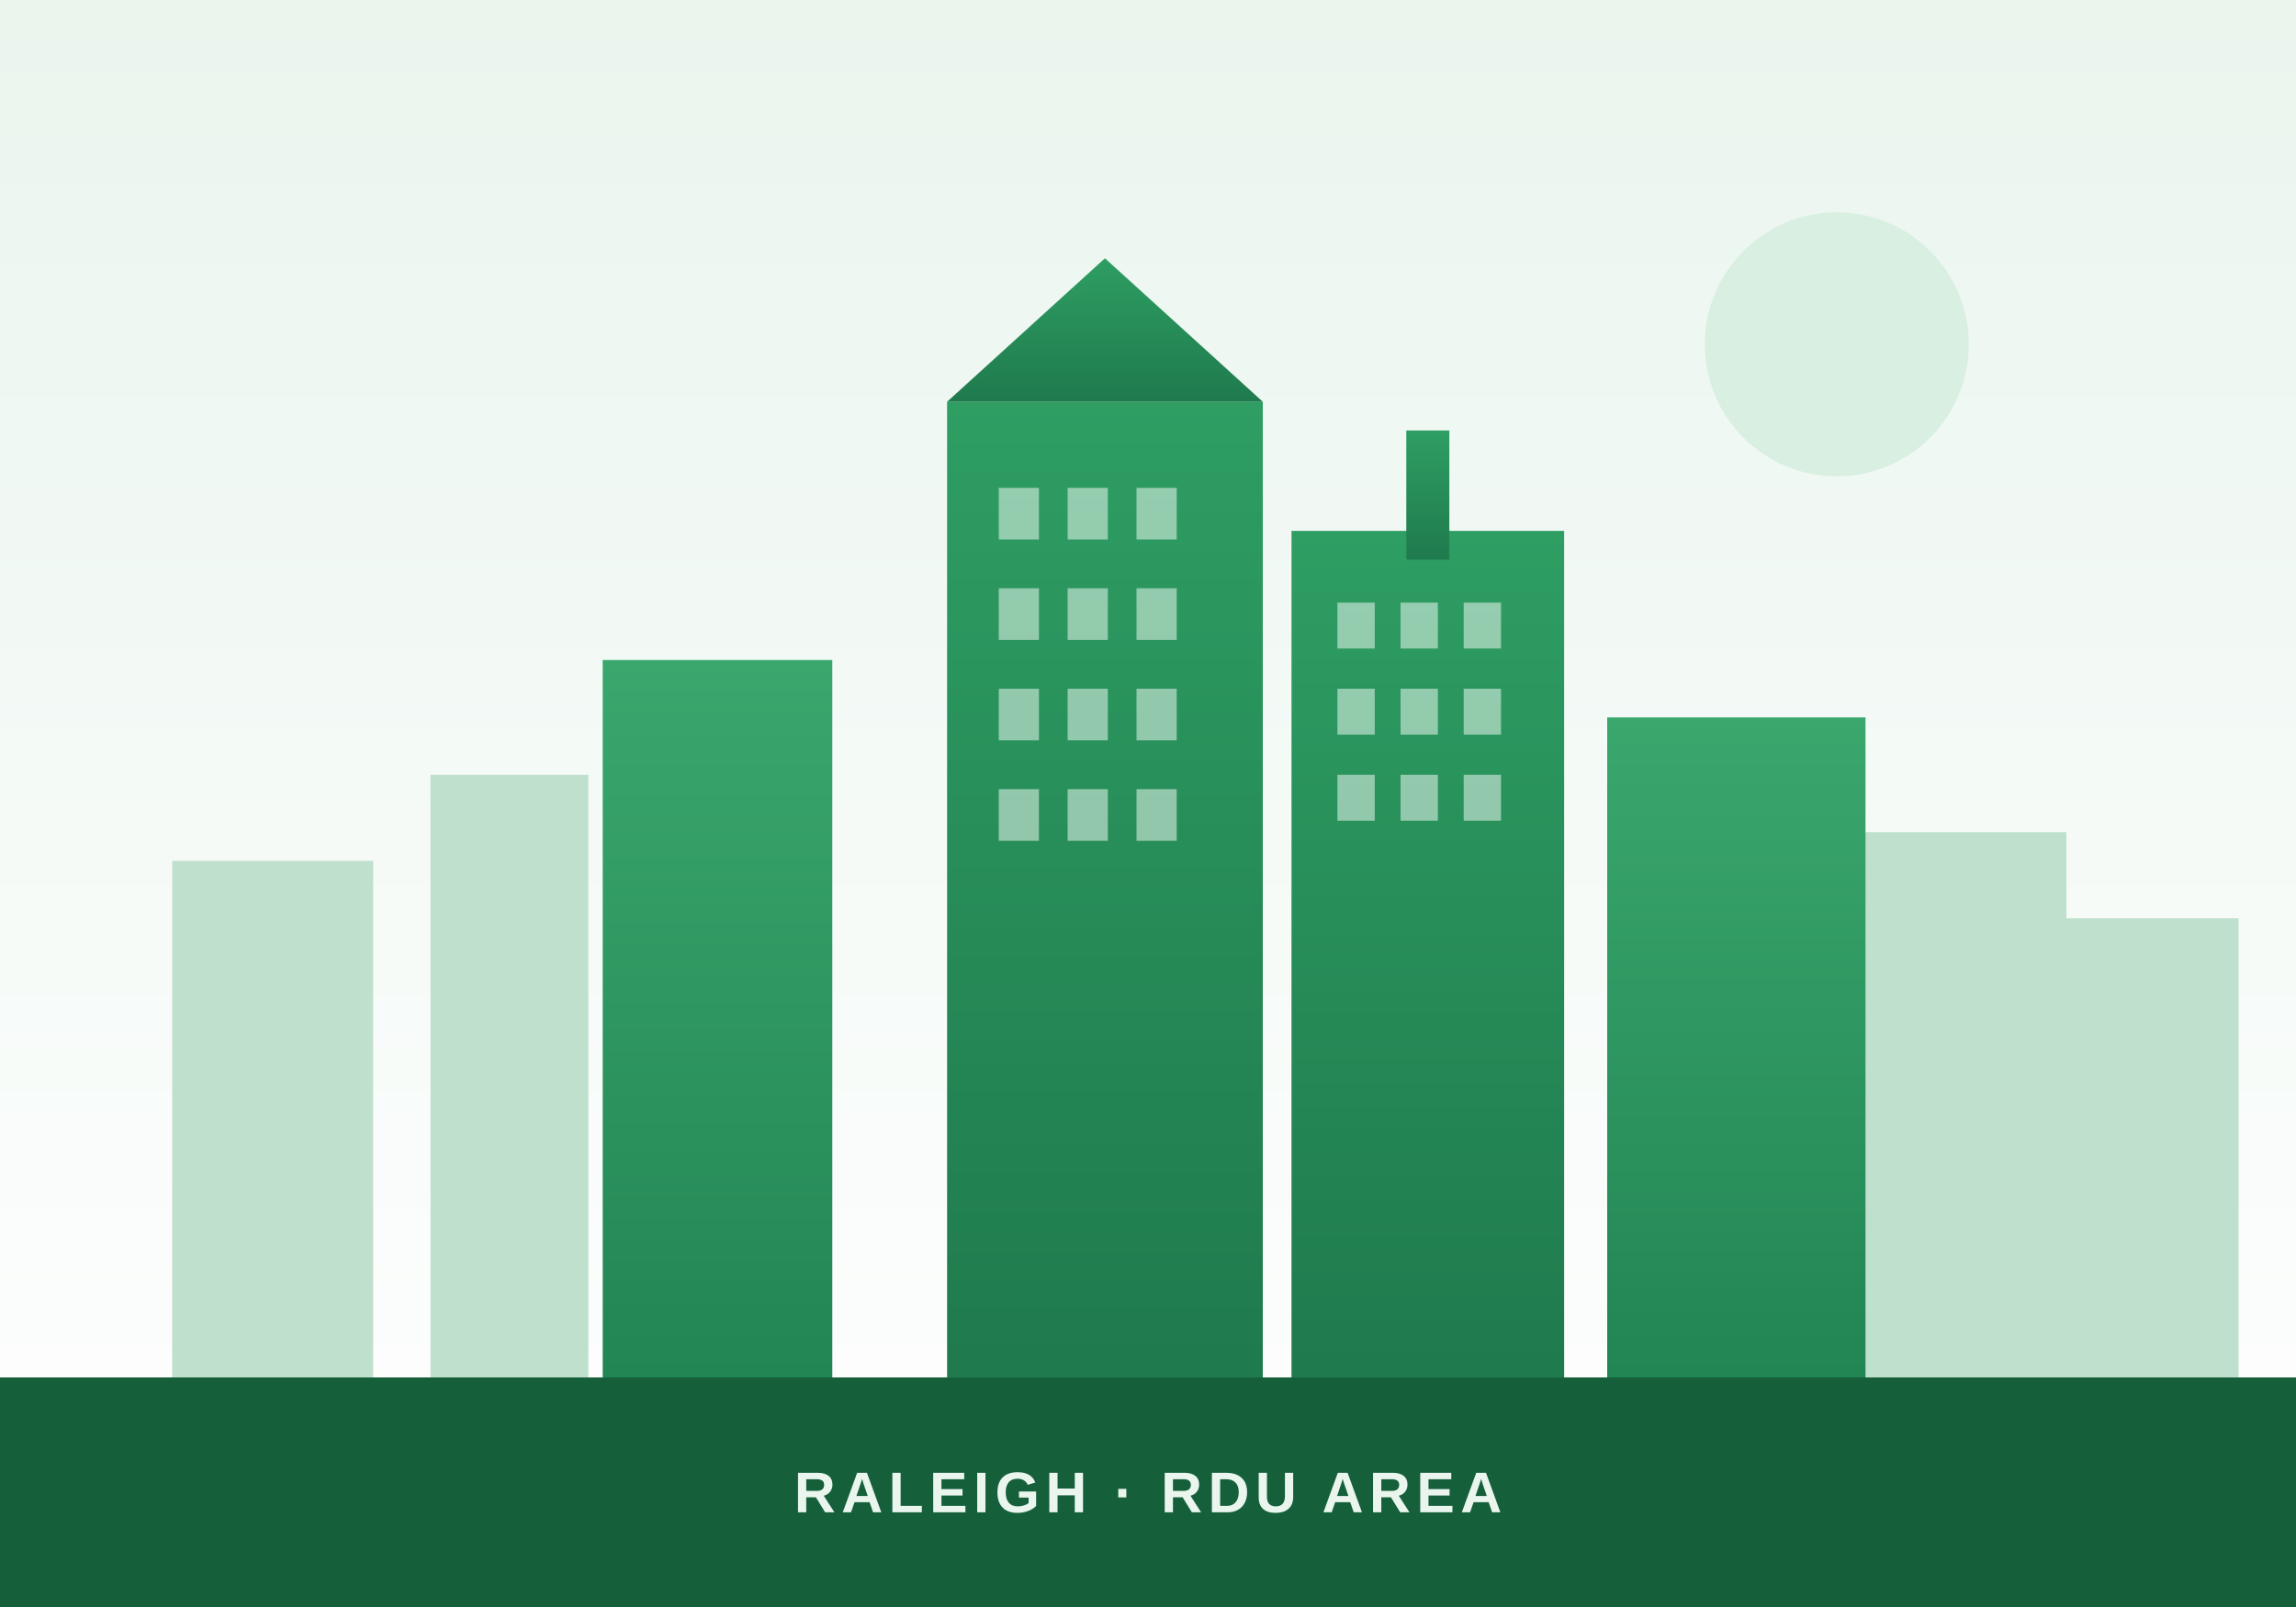
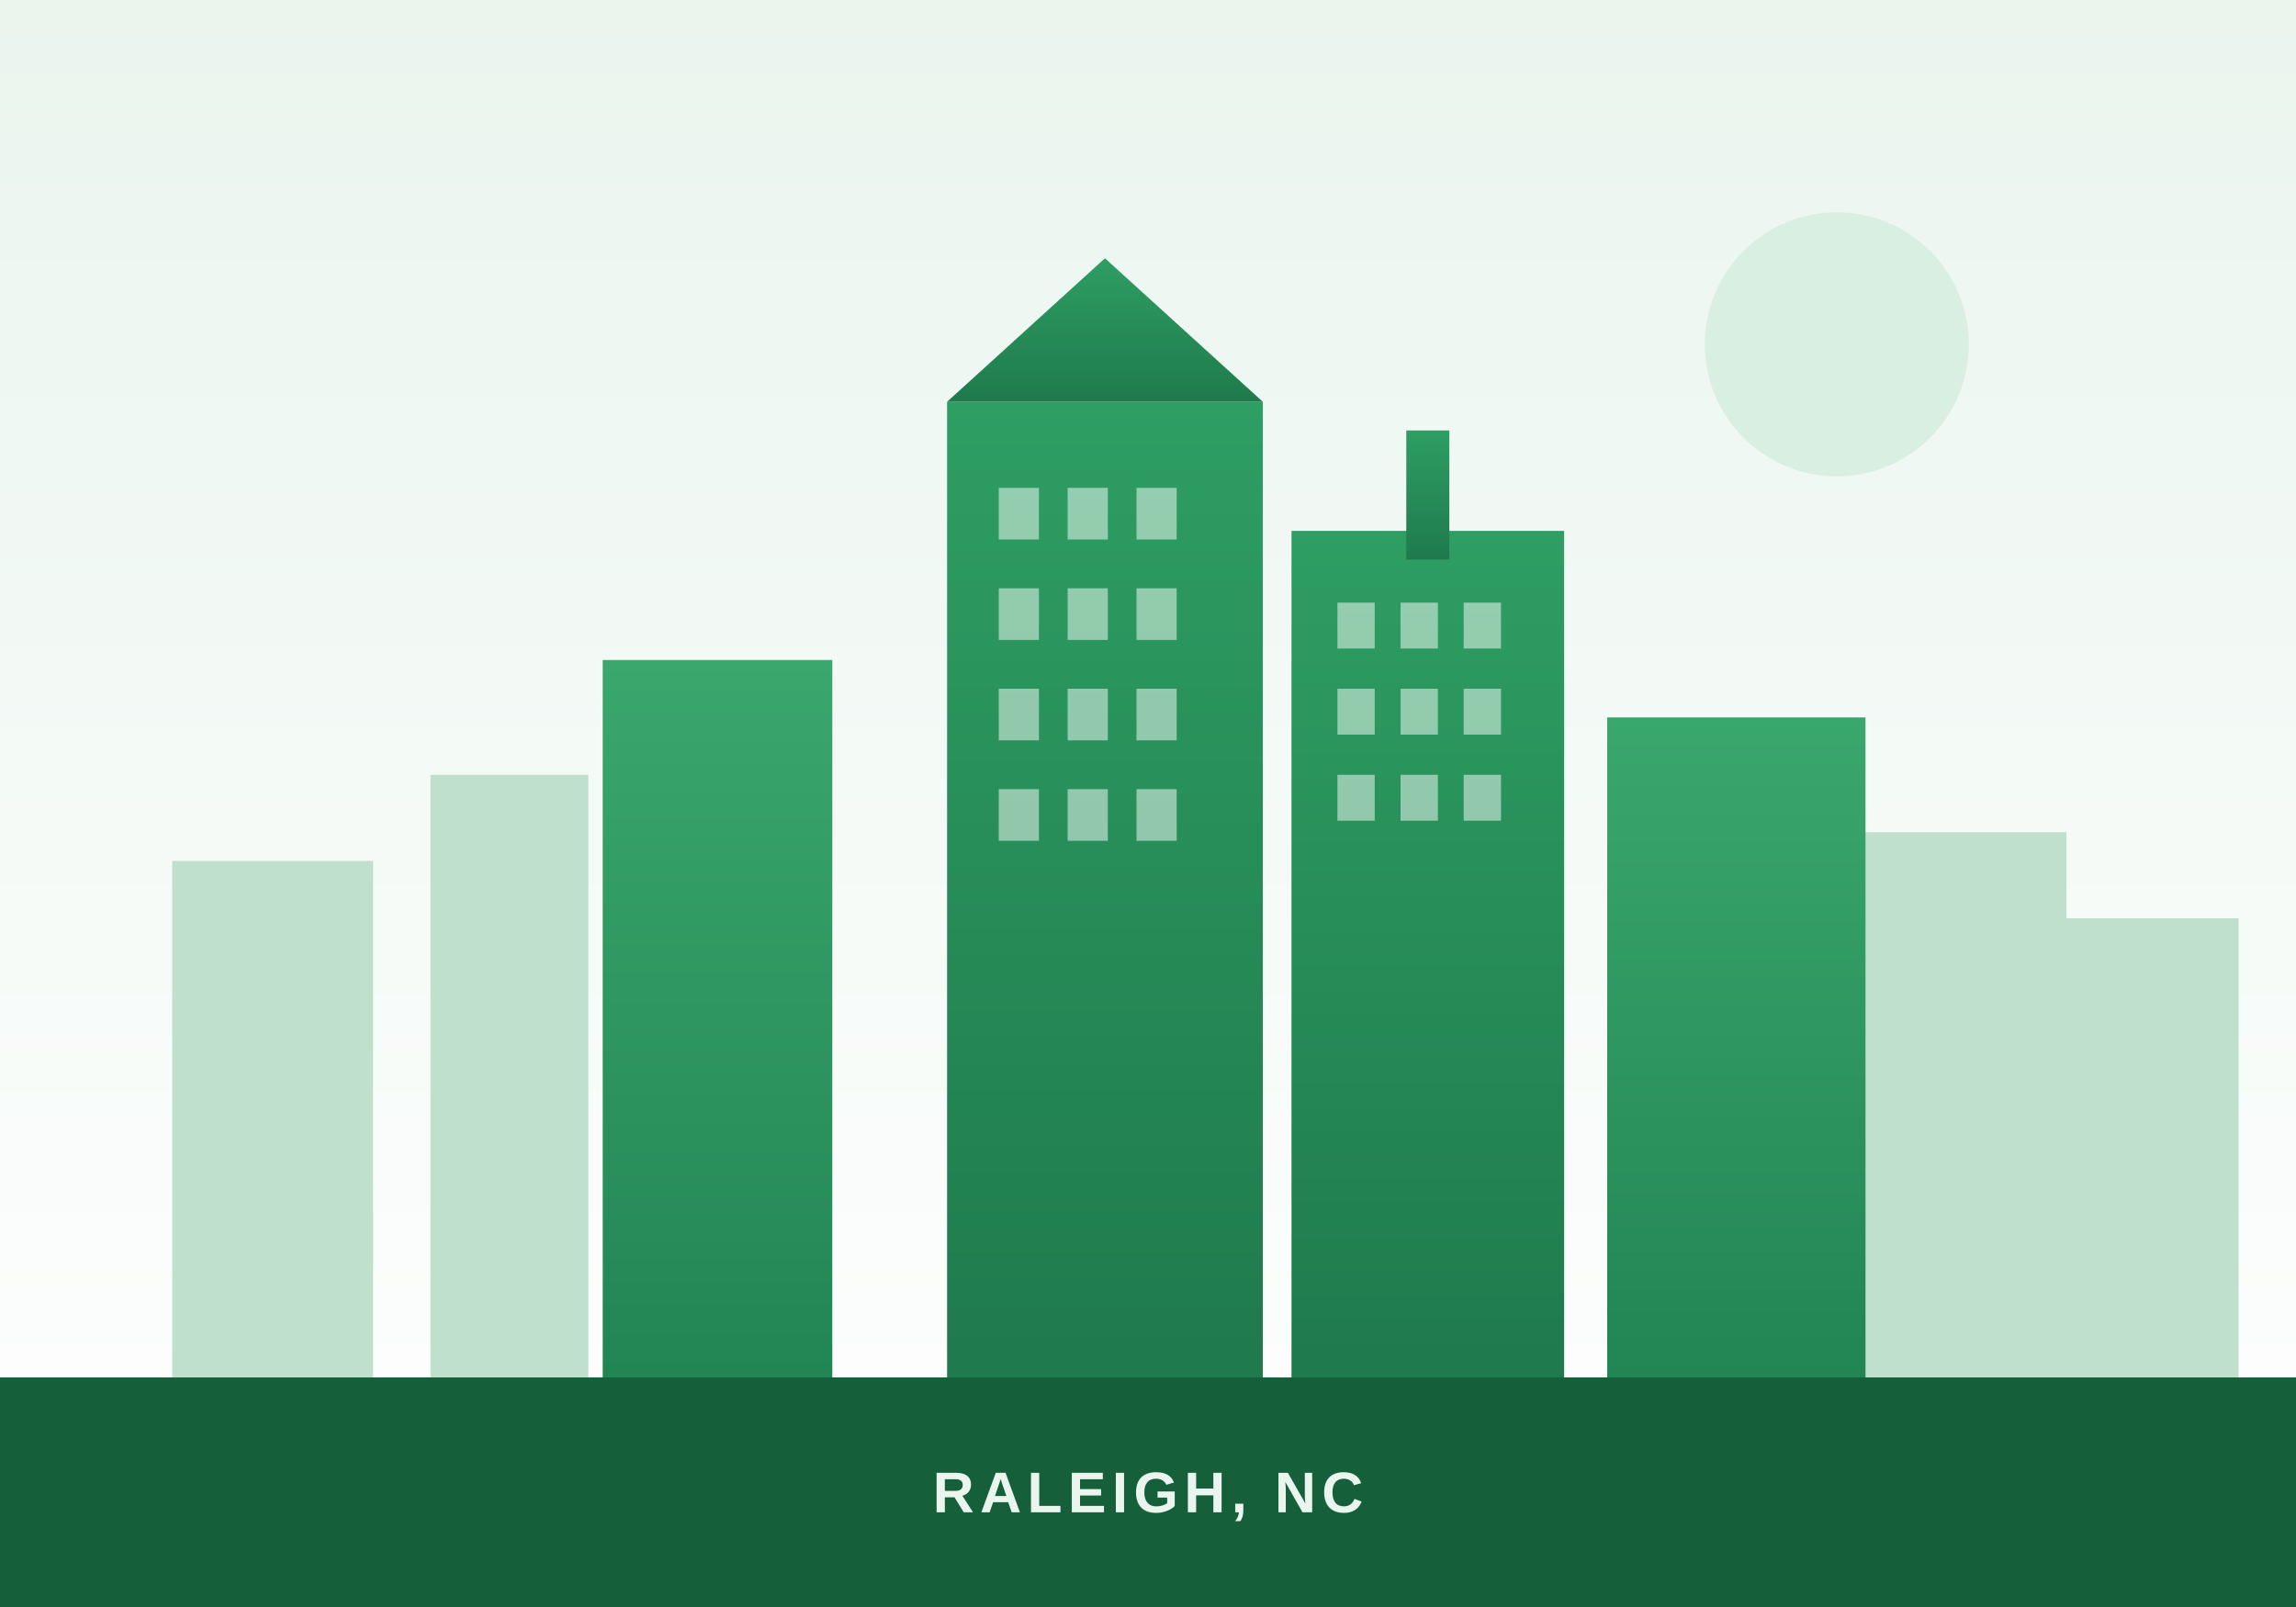
<svg xmlns="http://www.w3.org/2000/svg" viewBox="0 0 800 560" role="img" aria-label="Illustration of the Raleigh, North Carolina skyline">
  <defs>
    <linearGradient id="sky" x1="0" y1="0" x2="0" y2="1">
      <stop offset="0" stop-color="#eaf5ee" />
      <stop offset="1" stop-color="#ffffff" />
    </linearGradient>
    <linearGradient id="bldg" x1="0" y1="0" x2="0" y2="1">
      <stop offset="0" stop-color="#2e9e63" />
      <stop offset="1" stop-color="#1f7a4d" />
    </linearGradient>
    <linearGradient id="bldg2" x1="0" y1="0" x2="0" y2="1">
      <stop offset="0" stop-color="#3aa76d" />
      <stop offset="1" stop-color="#228554" />
    </linearGradient>
  </defs>
  <rect width="800" height="560" fill="url(#sky)" />
  <circle cx="640" cy="120" r="46" fill="#d9efe1" />
  <g fill="#bfe0cd">
    <rect x="60" y="300" width="70" height="180" />
    <rect x="150" y="270" width="55" height="210" />
    <rect x="640" y="290" width="80" height="190" />
    <rect x="720" y="320" width="60" height="160" />
  </g>
  <g fill="url(#bldg2)">
    <rect x="210" y="230" width="80" height="250" />
    <rect x="560" y="250" width="90" height="230" />
  </g>
  <g fill="url(#bldg)">
    <rect x="330" y="140" width="110" height="340" />
    <polygon points="330,140 385,90 440,140" />
    <rect x="450" y="185" width="95" height="295" />
    <rect x="490" y="150" width="15" height="45" />
  </g>
  <g fill="#eaf5ee" opacity="0.55">
    <rect x="348" y="170" width="14" height="18" />
    <rect x="372" y="170" width="14" height="18" />
    <rect x="396" y="170" width="14" height="18" />
    <rect x="348" y="205" width="14" height="18" />
    <rect x="372" y="205" width="14" height="18" />
    <rect x="396" y="205" width="14" height="18" />
    <rect x="348" y="240" width="14" height="18" />
    <rect x="372" y="240" width="14" height="18" />
    <rect x="396" y="240" width="14" height="18" />
    <rect x="348" y="275" width="14" height="18" />
    <rect x="372" y="275" width="14" height="18" />
    <rect x="396" y="275" width="14" height="18" />
    <rect x="466" y="210" width="13" height="16" />
    <rect x="488" y="210" width="13" height="16" />
    <rect x="510" y="210" width="13" height="16" />
    <rect x="466" y="240" width="13" height="16" />
    <rect x="488" y="240" width="13" height="16" />
    <rect x="510" y="240" width="13" height="16" />
    <rect x="466" y="270" width="13" height="16" />
    <rect x="488" y="270" width="13" height="16" />
    <rect x="510" y="270" width="13" height="16" />
  </g>
  <rect x="0" y="480" width="800" height="80" fill="#15603b" />
-   <text x="400" y="527" text-anchor="middle" font-family="Arial, sans-serif" font-size="20" fill="#eaf5ee" font-weight="700" letter-spacing="2">RALEIGH · RDU AREA</text>
+   <text x="400" y="527" text-anchor="middle" font-family="Arial, sans-serif" font-size="20" fill="#eaf5ee" font-weight="700" letter-spacing="2">RALEIGH, NC</text>
</svg>
